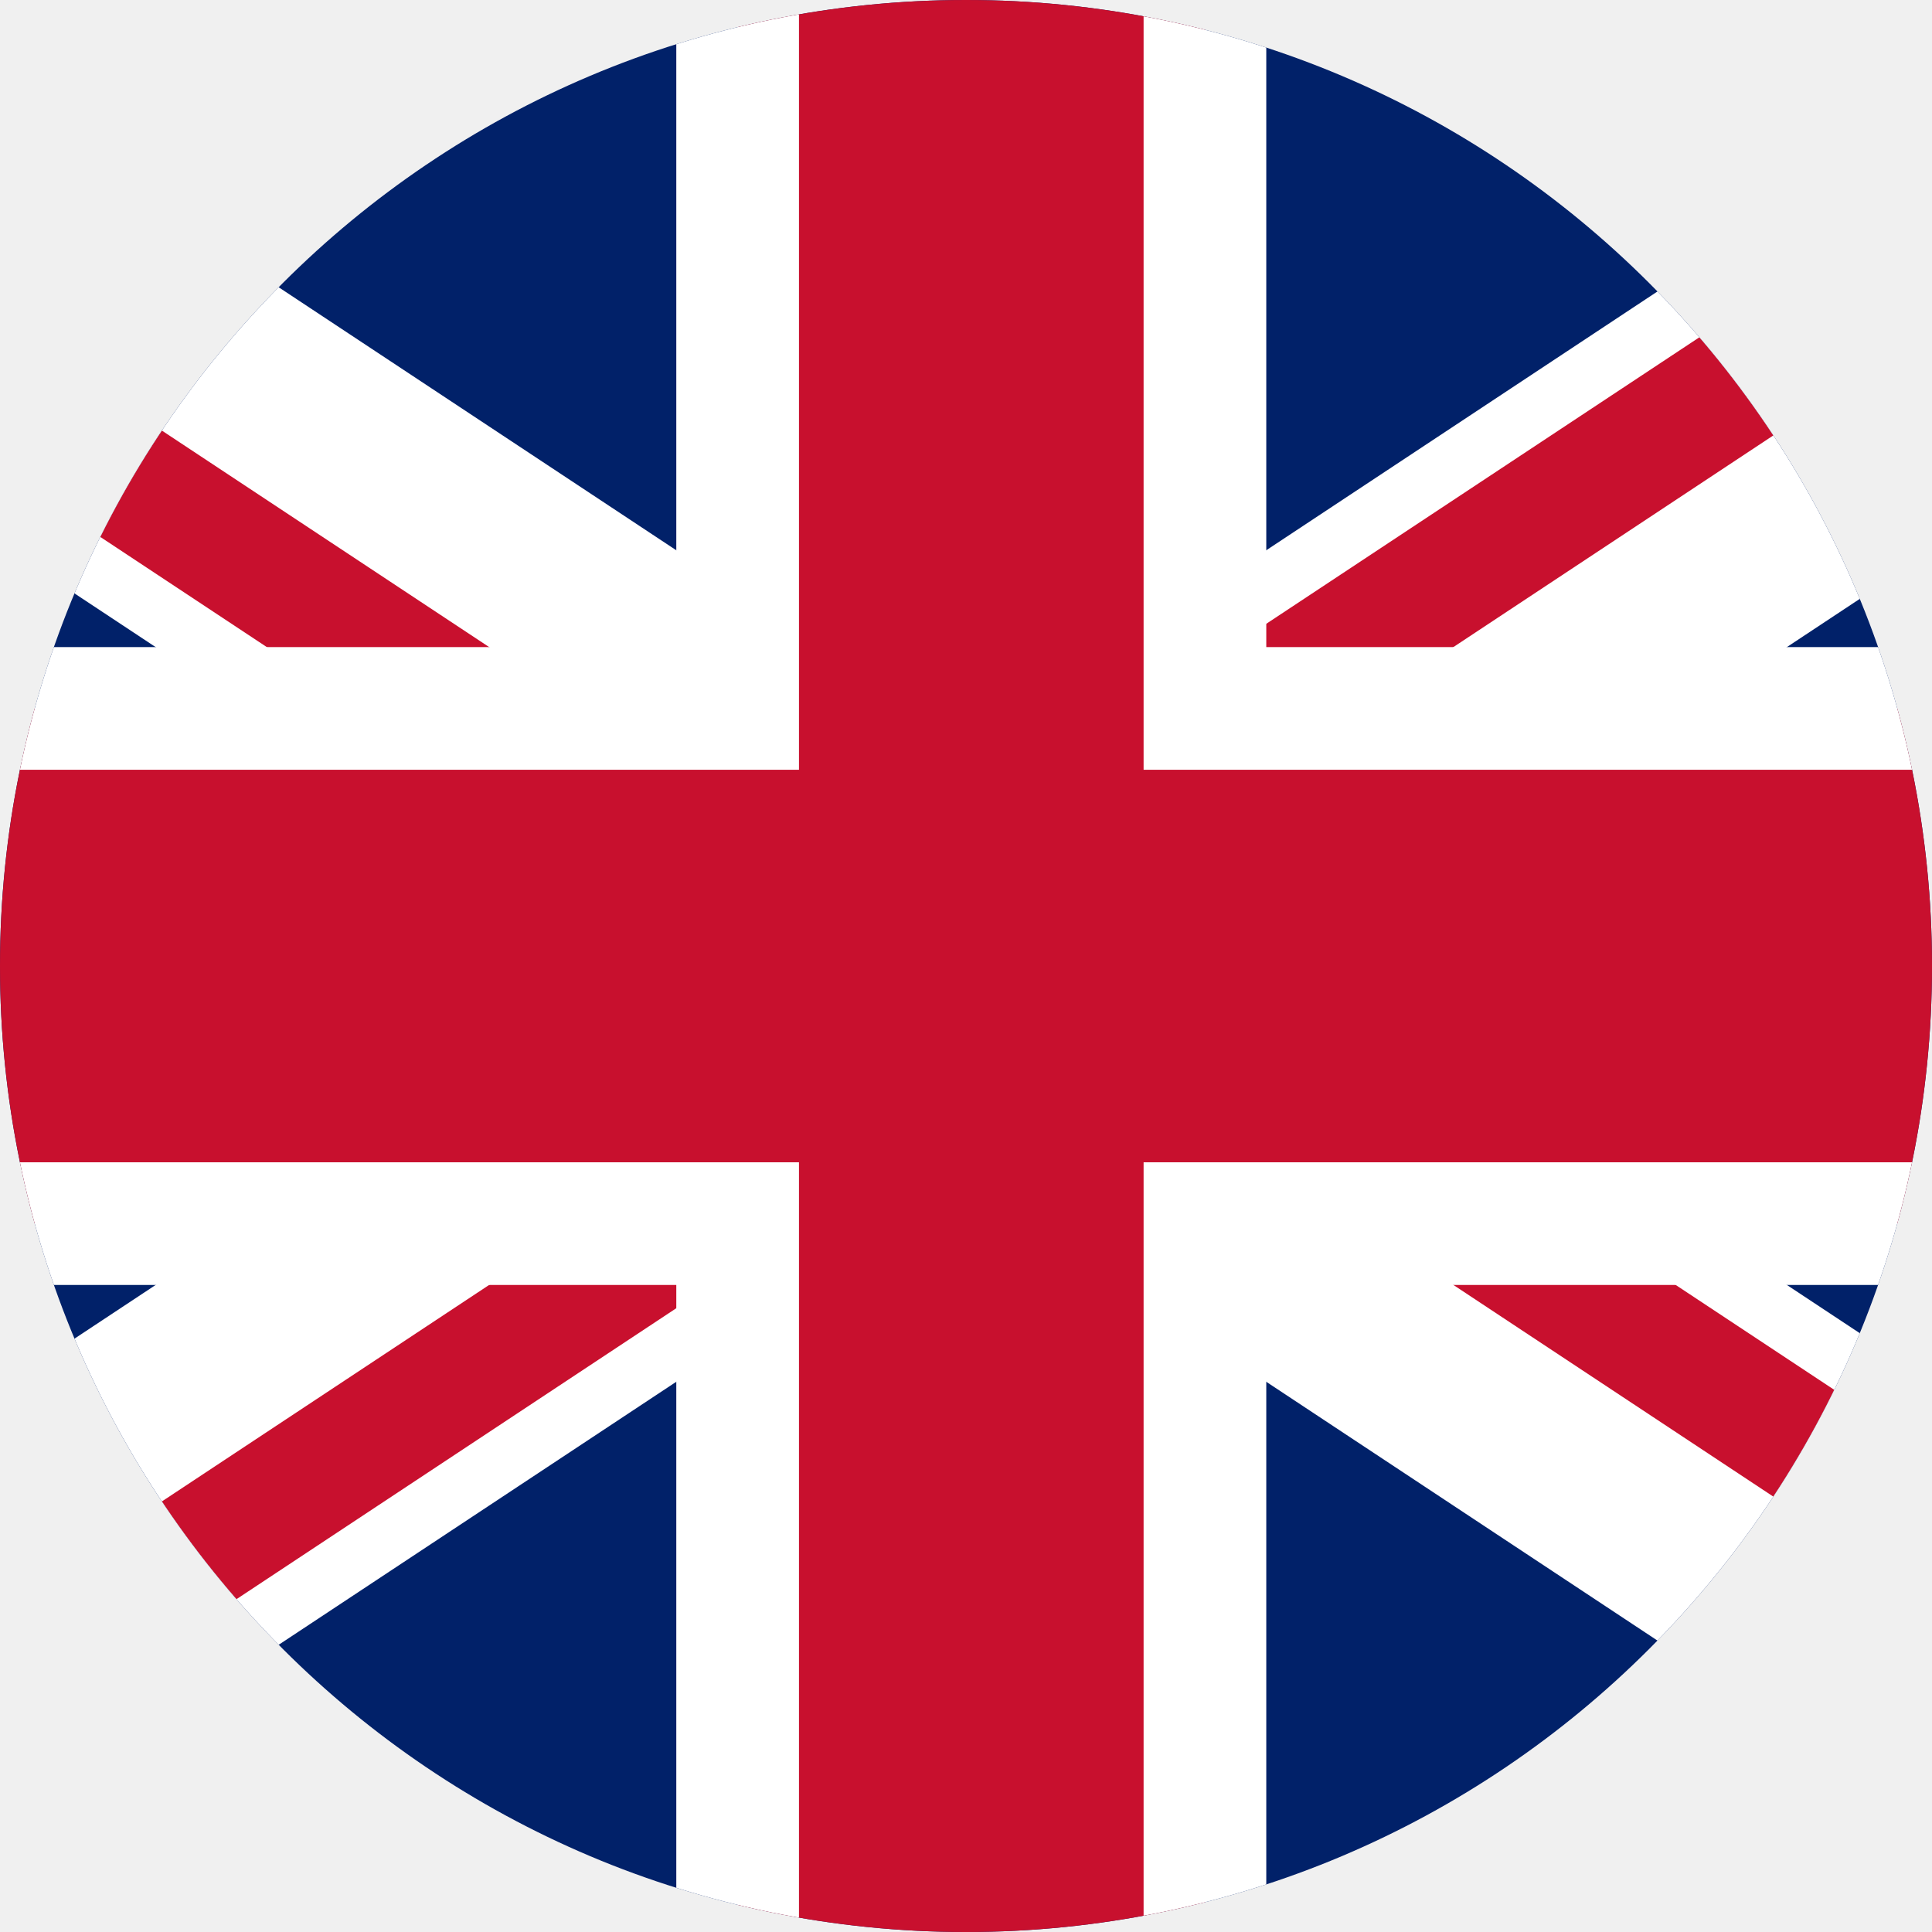
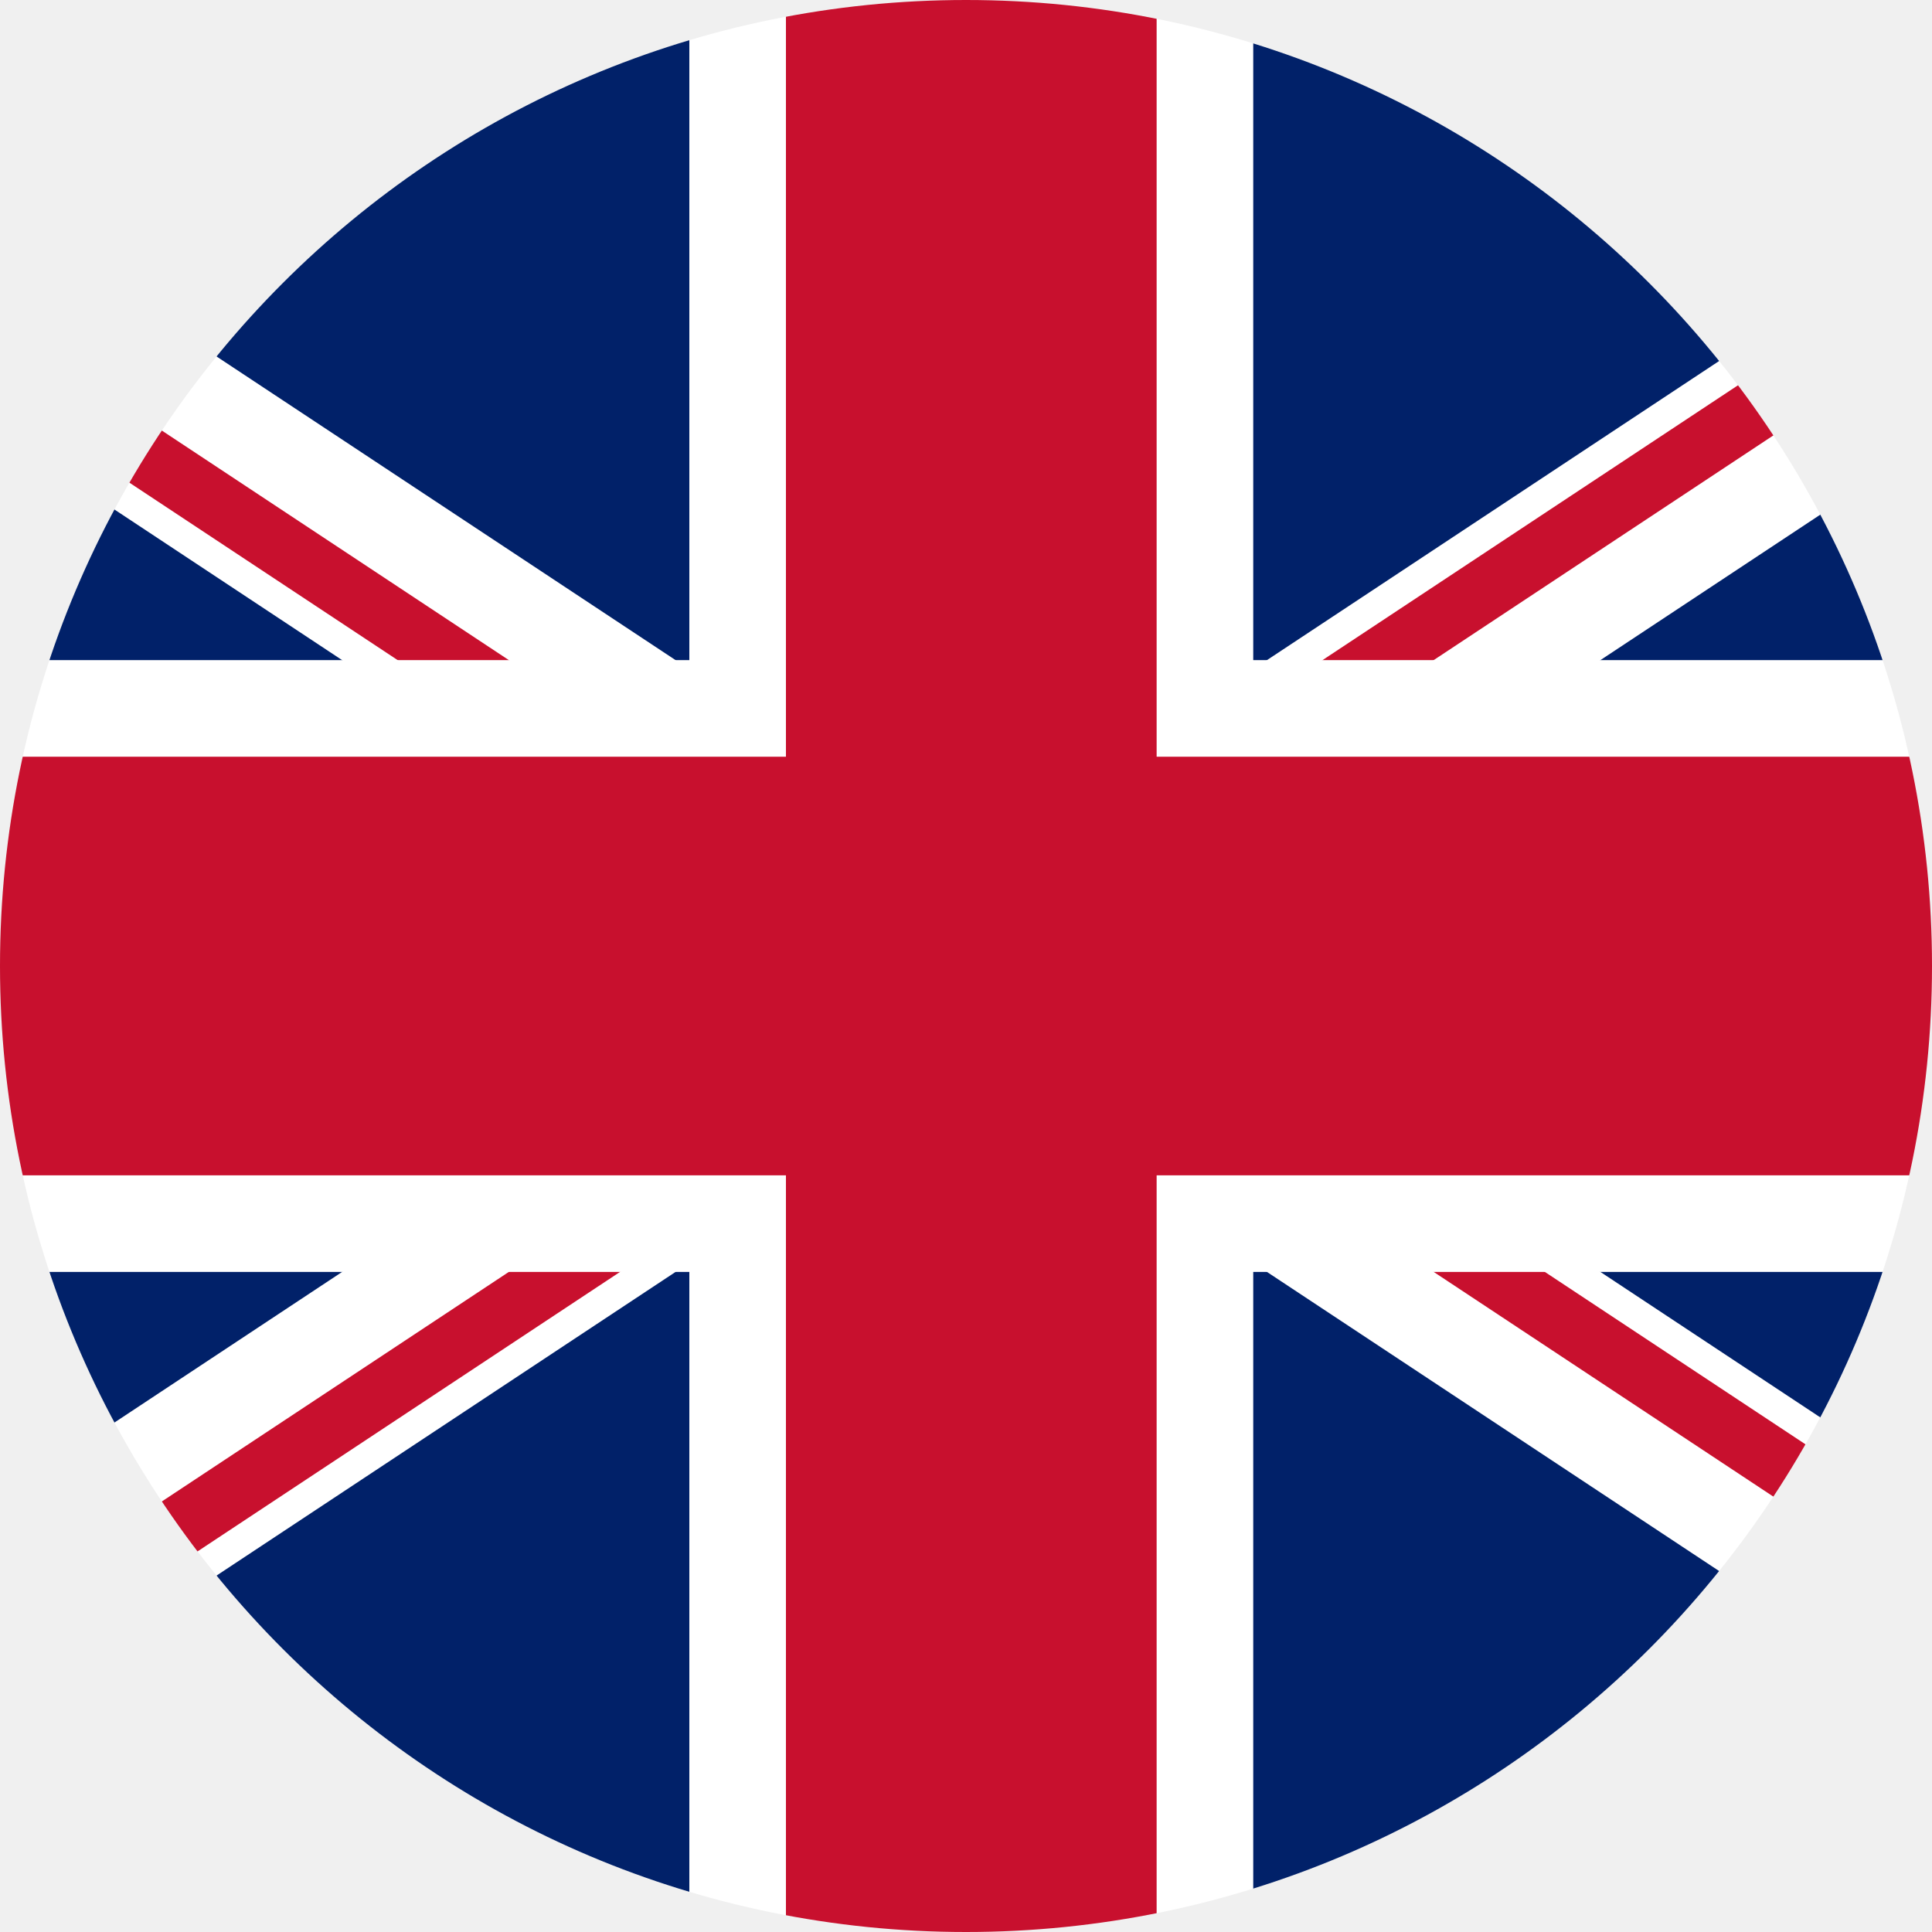
<svg xmlns="http://www.w3.org/2000/svg" width="40" height="40" viewBox="0 0 40 40" fill="none">
-   <g clip-path="url(#clip0_306_27348)">
-     <path d="M-10.125 0V40.001H50.343V0H-10.125Z" fill="#012169" />
-     <path d="M-10.125 0L50.343 40.001L-10.125 0ZM50.343 0L-10.125 40.001L50.343 0Z" fill="black" />
-     <path d="M-10.125 0L50.343 40.001M50.343 0L-10.125 40.001" stroke="white" stroke-width="7.619" />
-     <mask id="mask0_306_27348" style="mask-type:luminance" maskUnits="userSpaceOnUse" x="-11" y="0" width="62" height="41">
-       <path d="M20.109 20H50.343V40.001L20.109 20ZM20.109 20V40.001H-10.125L20.109 20ZM20.109 20H-10.125V0L20.109 20ZM20.109 20V0H50.343L20.109 20Z" fill="white" />
+   <g clip-path="url(#clip0_16699_268343)">
+     <mask id="mask0_16699_268343" style="mask-type:luminance" maskUnits="userSpaceOnUse" x="0" y="0" width="40" height="40">
+       <path d="M40 0H0V40H40V0Z" fill="white" />
    </mask>
-     <g mask="url(#mask0_306_27348)">
-       <path d="M-10.125 0L50.343 40.001L-10.125 0ZM50.343 0L-10.125 40.001L50.343 0Z" fill="black" />
-       <path d="M-10.125 0L50.343 40.001M50.343 0L-10.125 40.001" stroke="#C8102E" stroke-width="5.079" />
+     <g mask="url(#mask0_16699_268343)">
+       <mask id="mask1_16699_268343" style="mask-type:luminance" maskUnits="userSpaceOnUse" x="0" y="0" width="40" height="40">
+         <path d="M40 20C40 8.954 31.046 0 20 0C8.954 0 0 8.954 0 20C0 31.046 8.954 40 20 40C31.046 40 40 31.046 40 20Z" fill="white" />
+       </mask>
+       <g mask="url(#mask1_16699_268343)">
+         <path d="M-10.125 0V40.001H50.343V0H-10.125Z" fill="#012169" />
+         <path d="M-10.125 0L50.343 40.001M50.343 0L-10.125 40.001" stroke="white" stroke-width="3.809" />
+         <mask id="mask2_16699_268343" style="mask-type:luminance" maskUnits="userSpaceOnUse" x="-11" y="0" width="62" height="41">
+           <path d="M20.109 20H50.343V40.001L20.109 20ZM20.109 20V40.001H-10.125L20.109 20ZM20.109 20H-10.125V0L20.109 20ZM20.109 20V0H50.343L20.109 20Z" fill="white" />
+         </mask>
+         <g mask="url(#mask2_16699_268343)">
+           <path d="M-10.125 0L50.343 40.001M50.343 0L-10.125 40.001" stroke="#C8102E" stroke-width="2.54" />
+         </g>
+         <path d="M-11.334 14.667H15.272V-1.333H24.947V14.667H51.552V25.334H24.947V41.334H15.272V25.334H-11.334V14.667Z" fill="#C8102E" stroke="white" stroke-width="2" />
+       </g>
    </g>
-     <path d="M-11.334 14.667H15.272V-1.333H24.947V14.667H51.552V25.334H24.947V41.334H15.272V25.334H-11.334V14.667Z" fill="#C8102E" stroke="white" stroke-width="2.54" />
  </g>
  <defs>
-     <clipPath id="clip0_306_27348">
-       <rect width="40" height="40" rx="20" fill="white" />
+     <clipPath id="clip0_16699_268343">
+       <rect width="40" height="40" fill="white" />
    </clipPath>
  </defs>
</svg>
